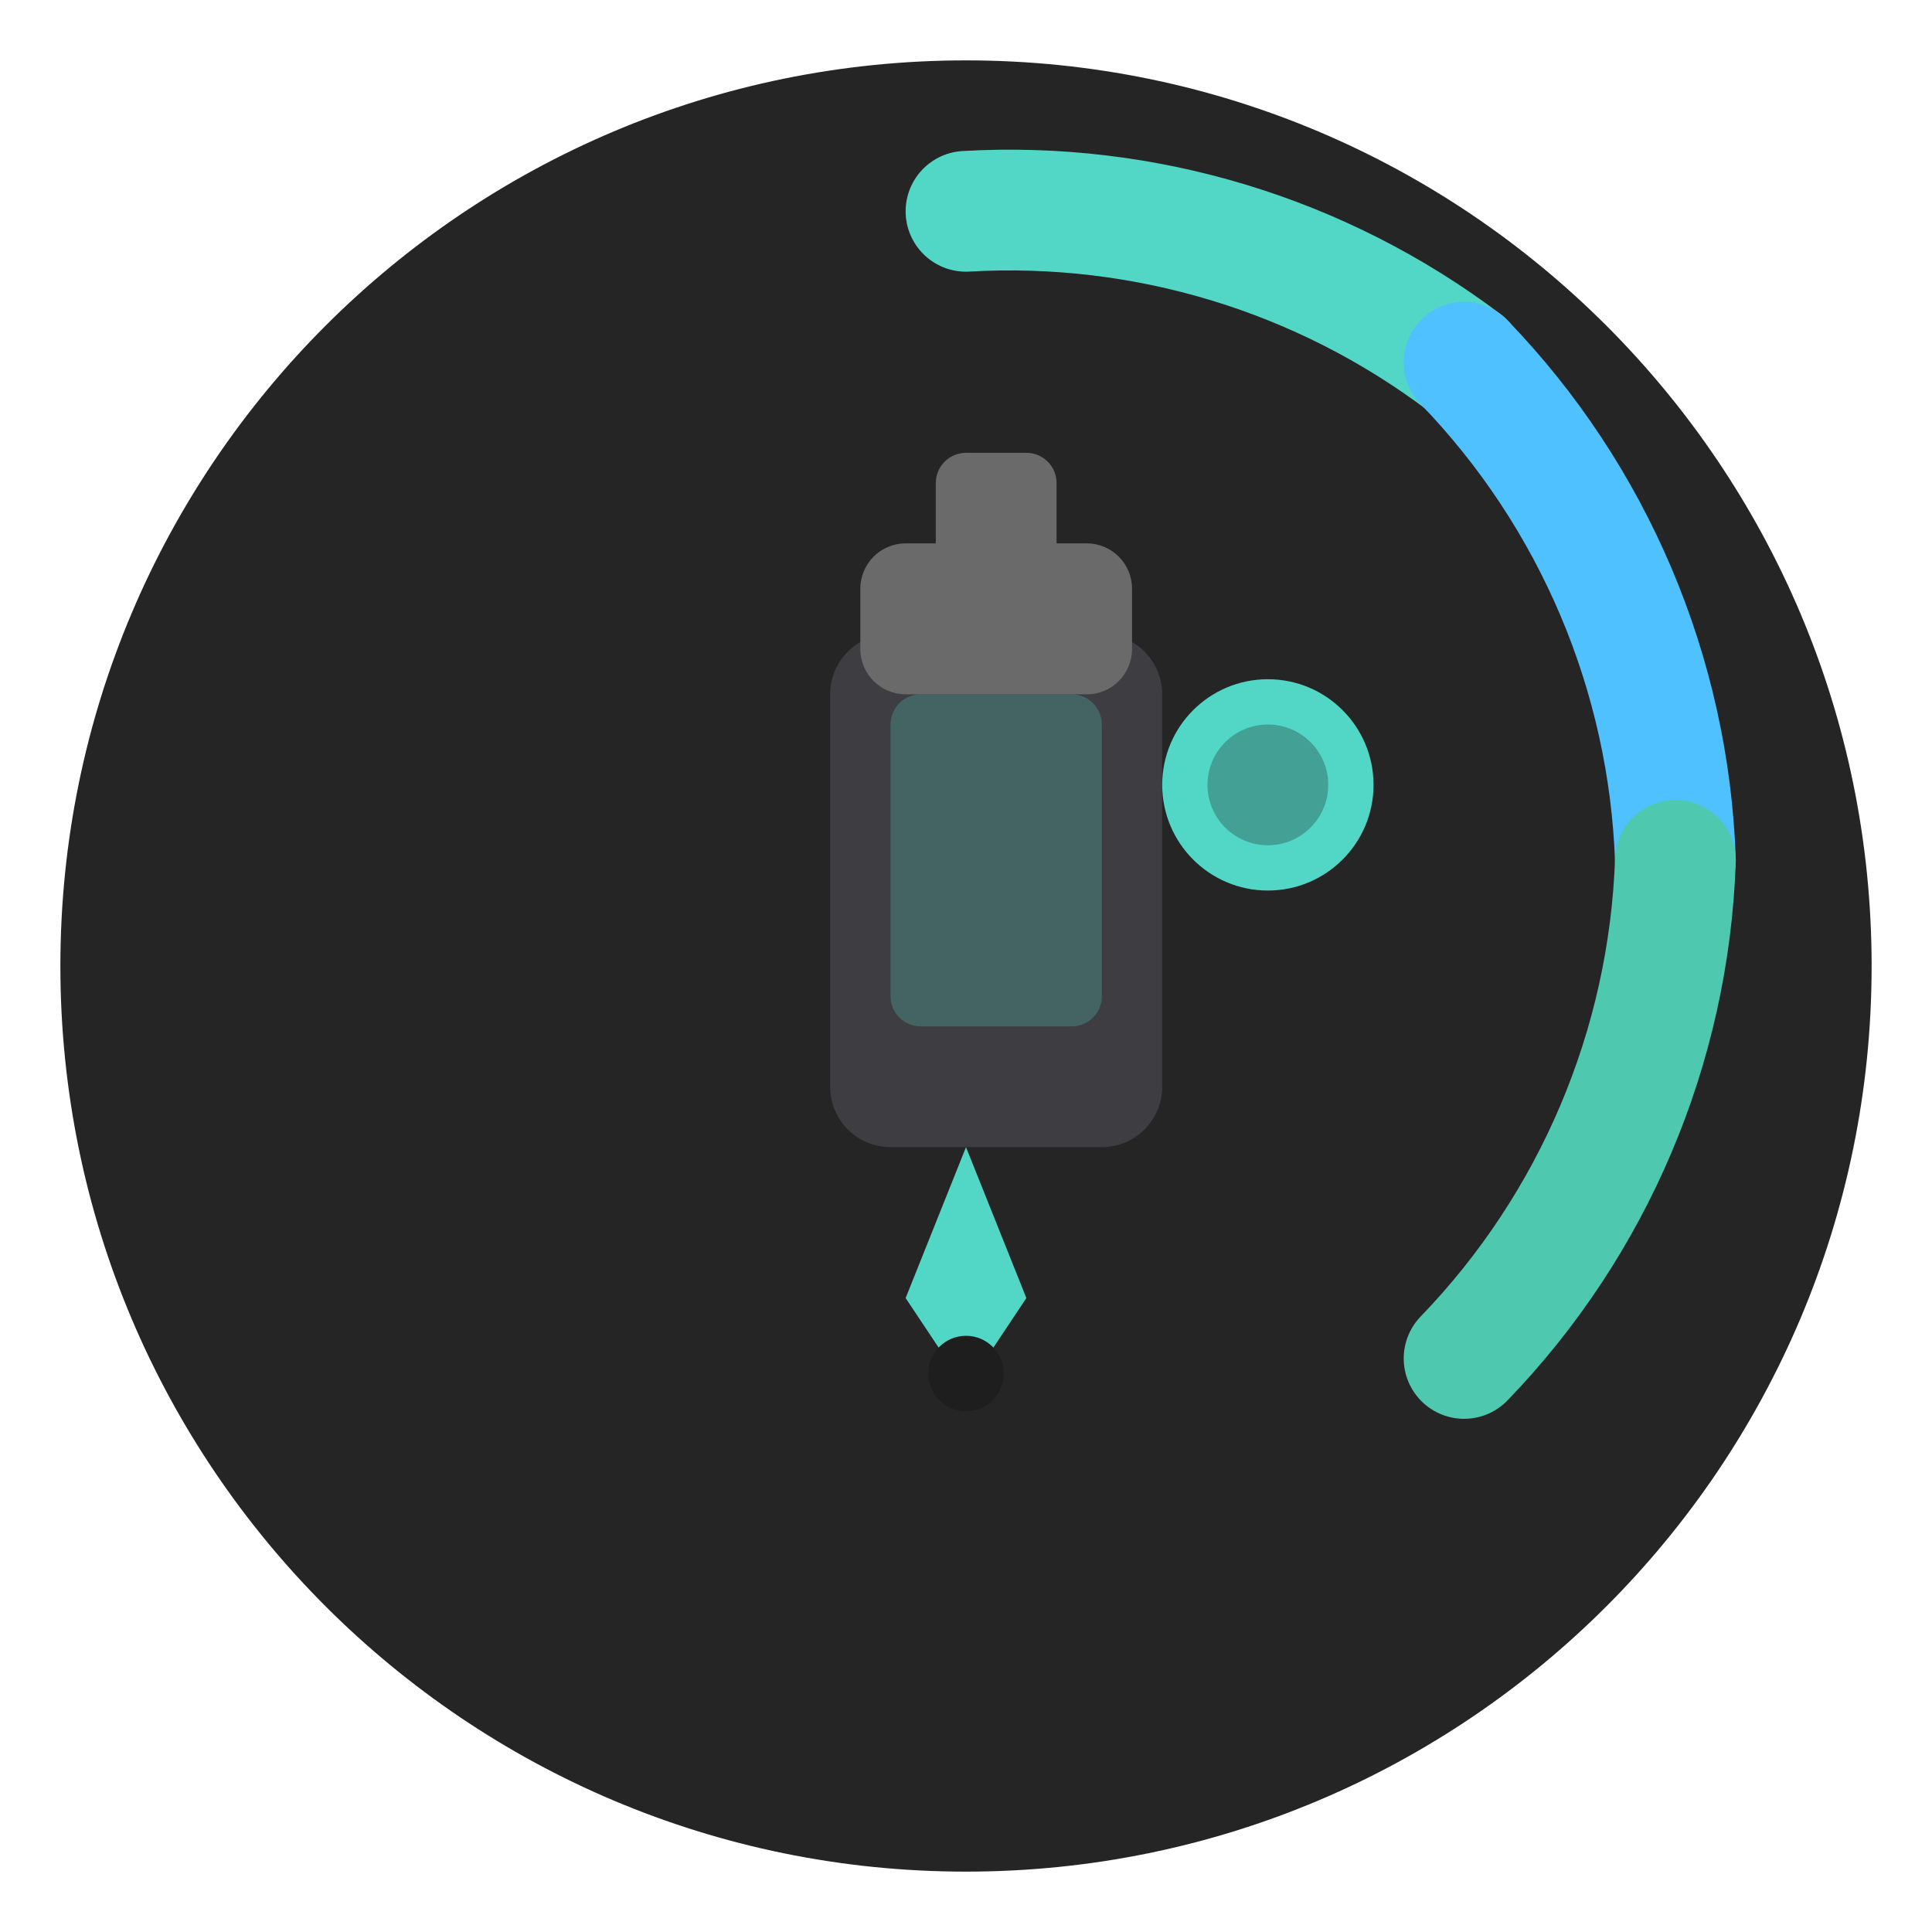
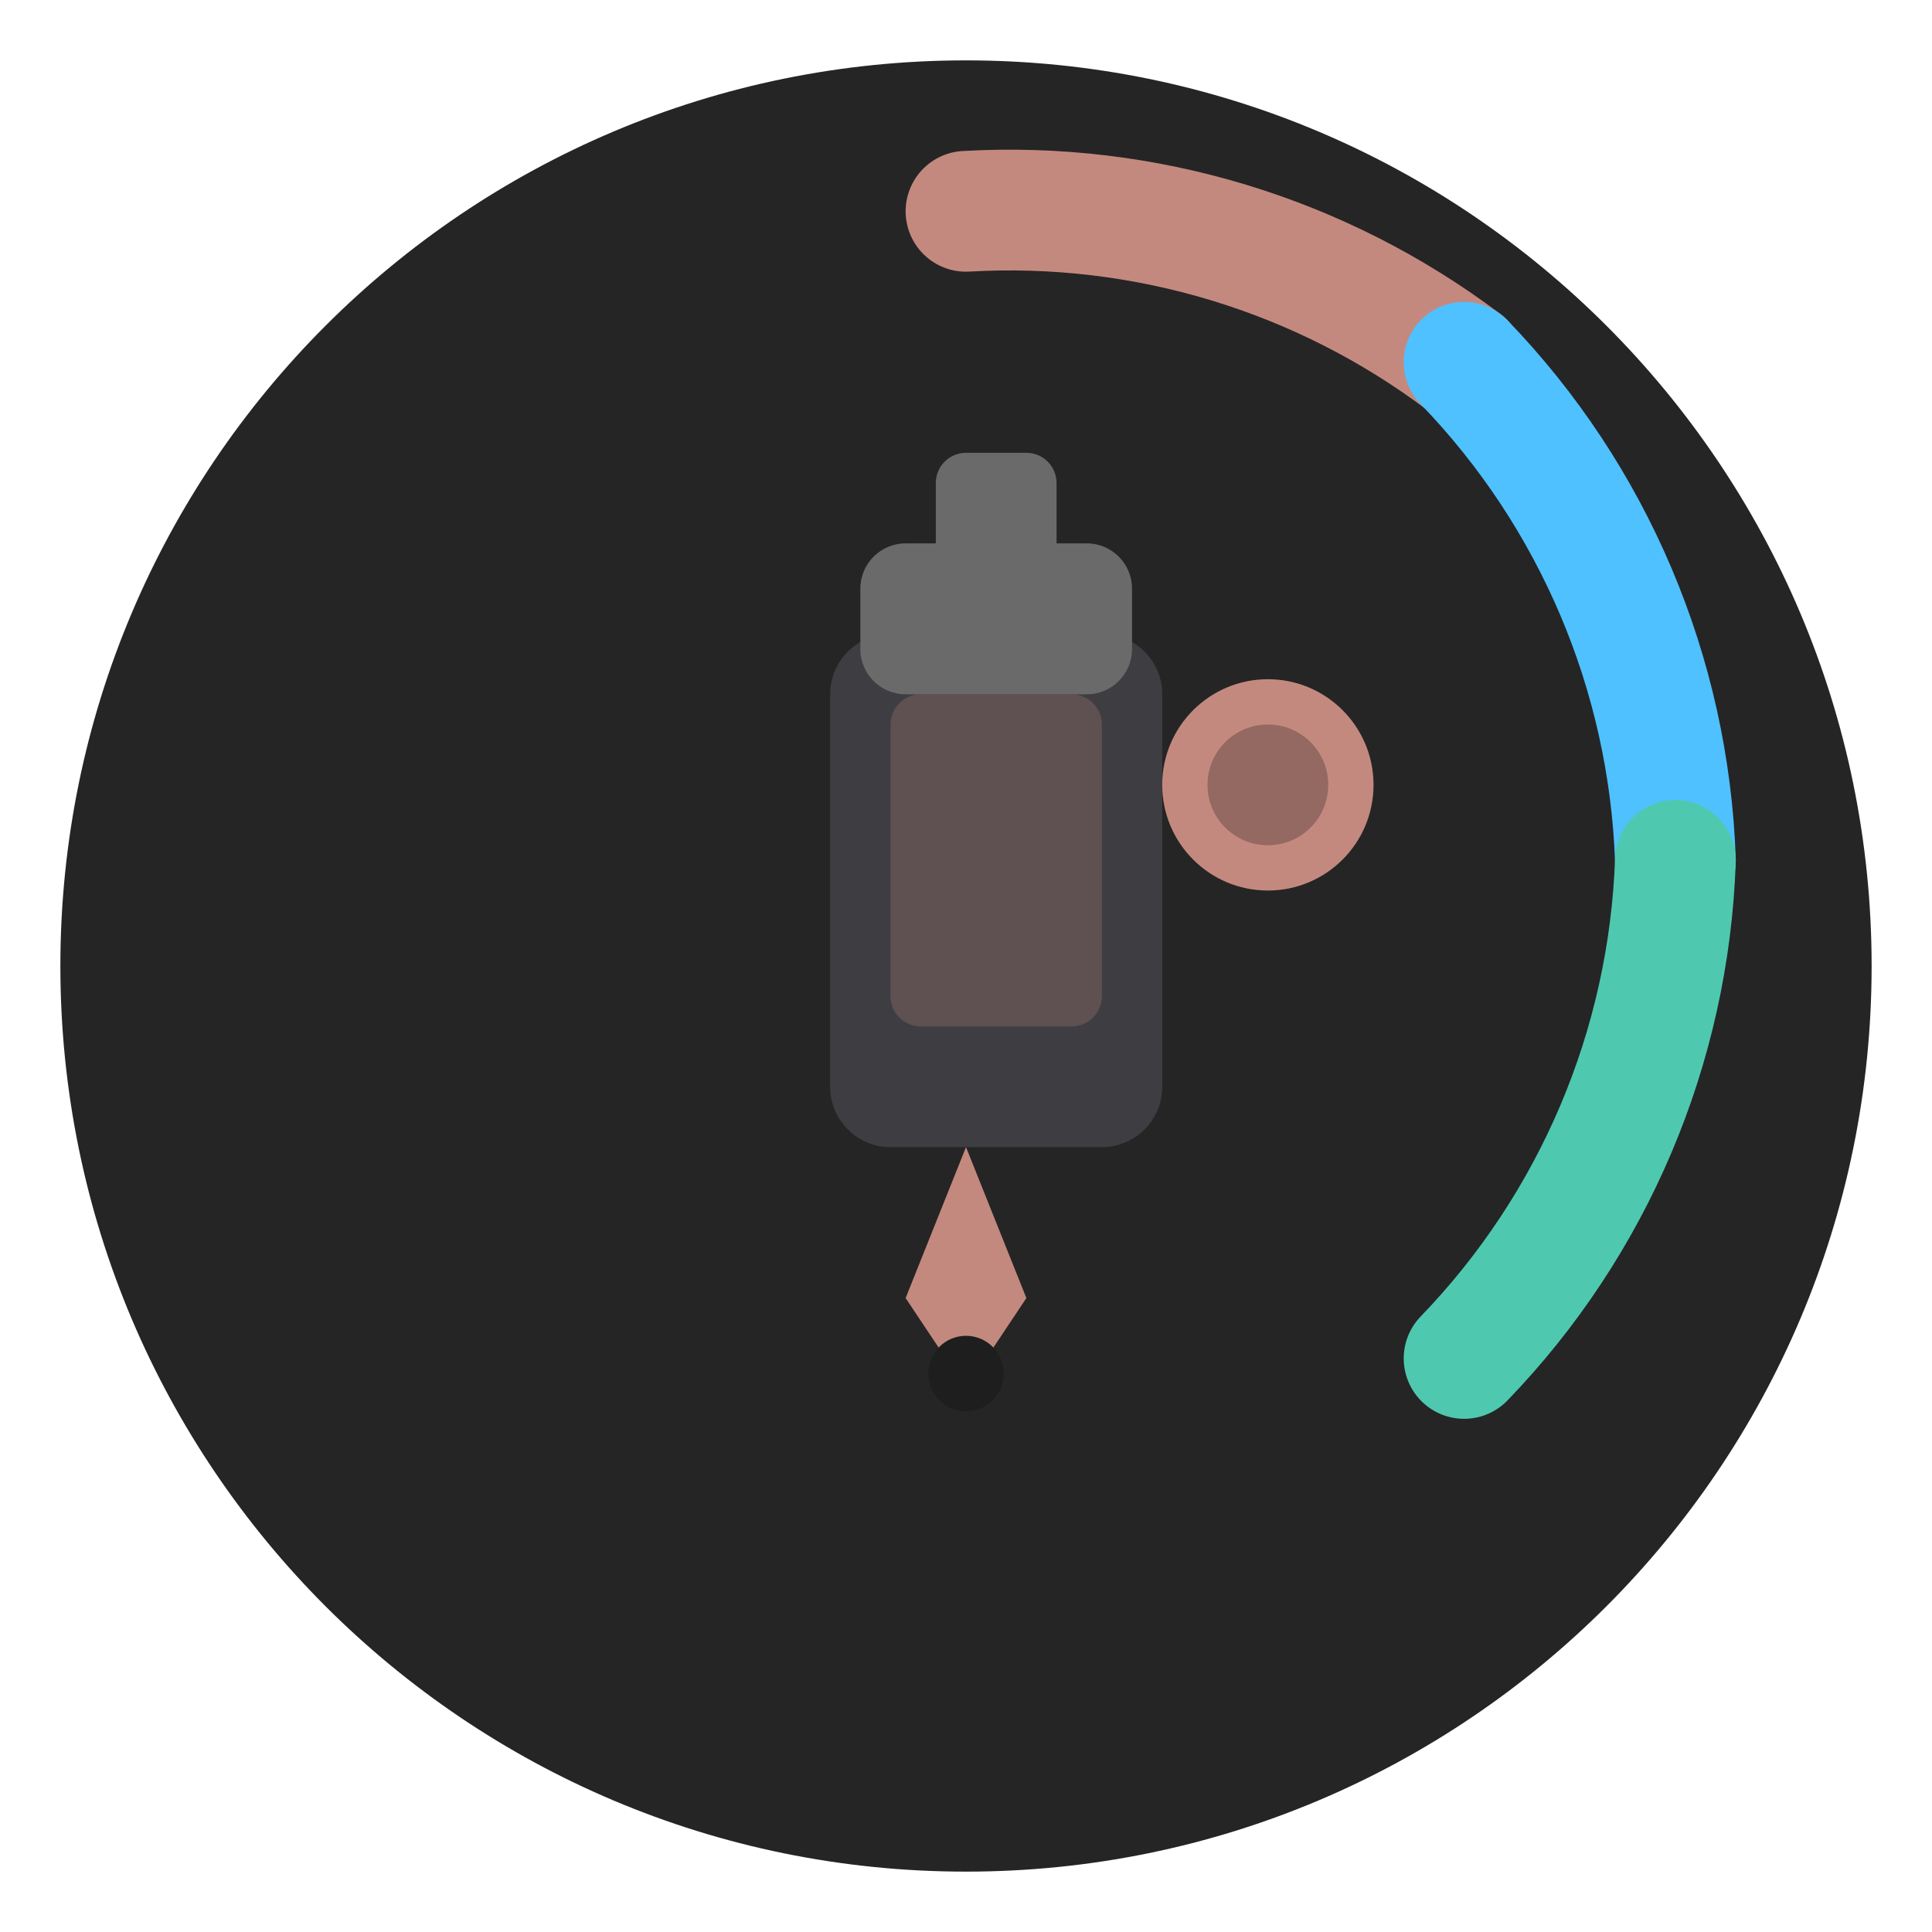
<svg xmlns="http://www.w3.org/2000/svg" viewBox="0 0 128 128" width="128" height="128">
  <circle cx="64" cy="64" r="60" fill="#252526" />
-   <path d="M64 14 A50 50 0 0 1 97 24" stroke="#52D7C6" stroke-width="8" fill="none" stroke-linecap="round" />
+   <path d="M64 14 A50 50 0 0 1 97 24" stroke="#C4897E" stroke-width="8" fill="none" stroke-linecap="round" />
  <path d="M97 24 A50 50 0 0 1 111 57" stroke="#4fc1ff" stroke-width="8" fill="none" stroke-linecap="round" />
  <path d="M111 57 A50 50 0 0 1 97 90" stroke="#4ec9b0" stroke-width="8" fill="none" stroke-linecap="round" />
  <rect x="55" y="42" width="22" height="34" rx="4" fill="#3e3e42" />
-   <rect x="59" y="46" width="14" height="22" rx="2" fill="#52D7C6" opacity="0.25" />
-   <path d="M64 76 L60 86 L64 92 L68 86 Z" fill="#52D7C6" />
+   <rect x="59" y="46" width="14" height="22" rx="2" fill="#C4897E" opacity="0.25" />
+   <path d="M64 76 L60 86 L64 92 L68 86 Z" fill="#C4897E" />
  <rect x="57" y="36" width="18" height="10" rx="3" fill="#6a6a6a" />
  <rect x="62" y="30" width="8" height="10" rx="2" fill="#6a6a6a" />
  <circle cx="64" cy="91" r="2.5" fill="#1e1e1e" />
-   <circle cx="84" cy="52" r="7" fill="#52D7C6" />
+   <circle cx="84" cy="52" r="7" fill="#C4897E" />
  <circle cx="84" cy="52" r="4" fill="#1e1e1e" opacity="0.3" />
</svg>
